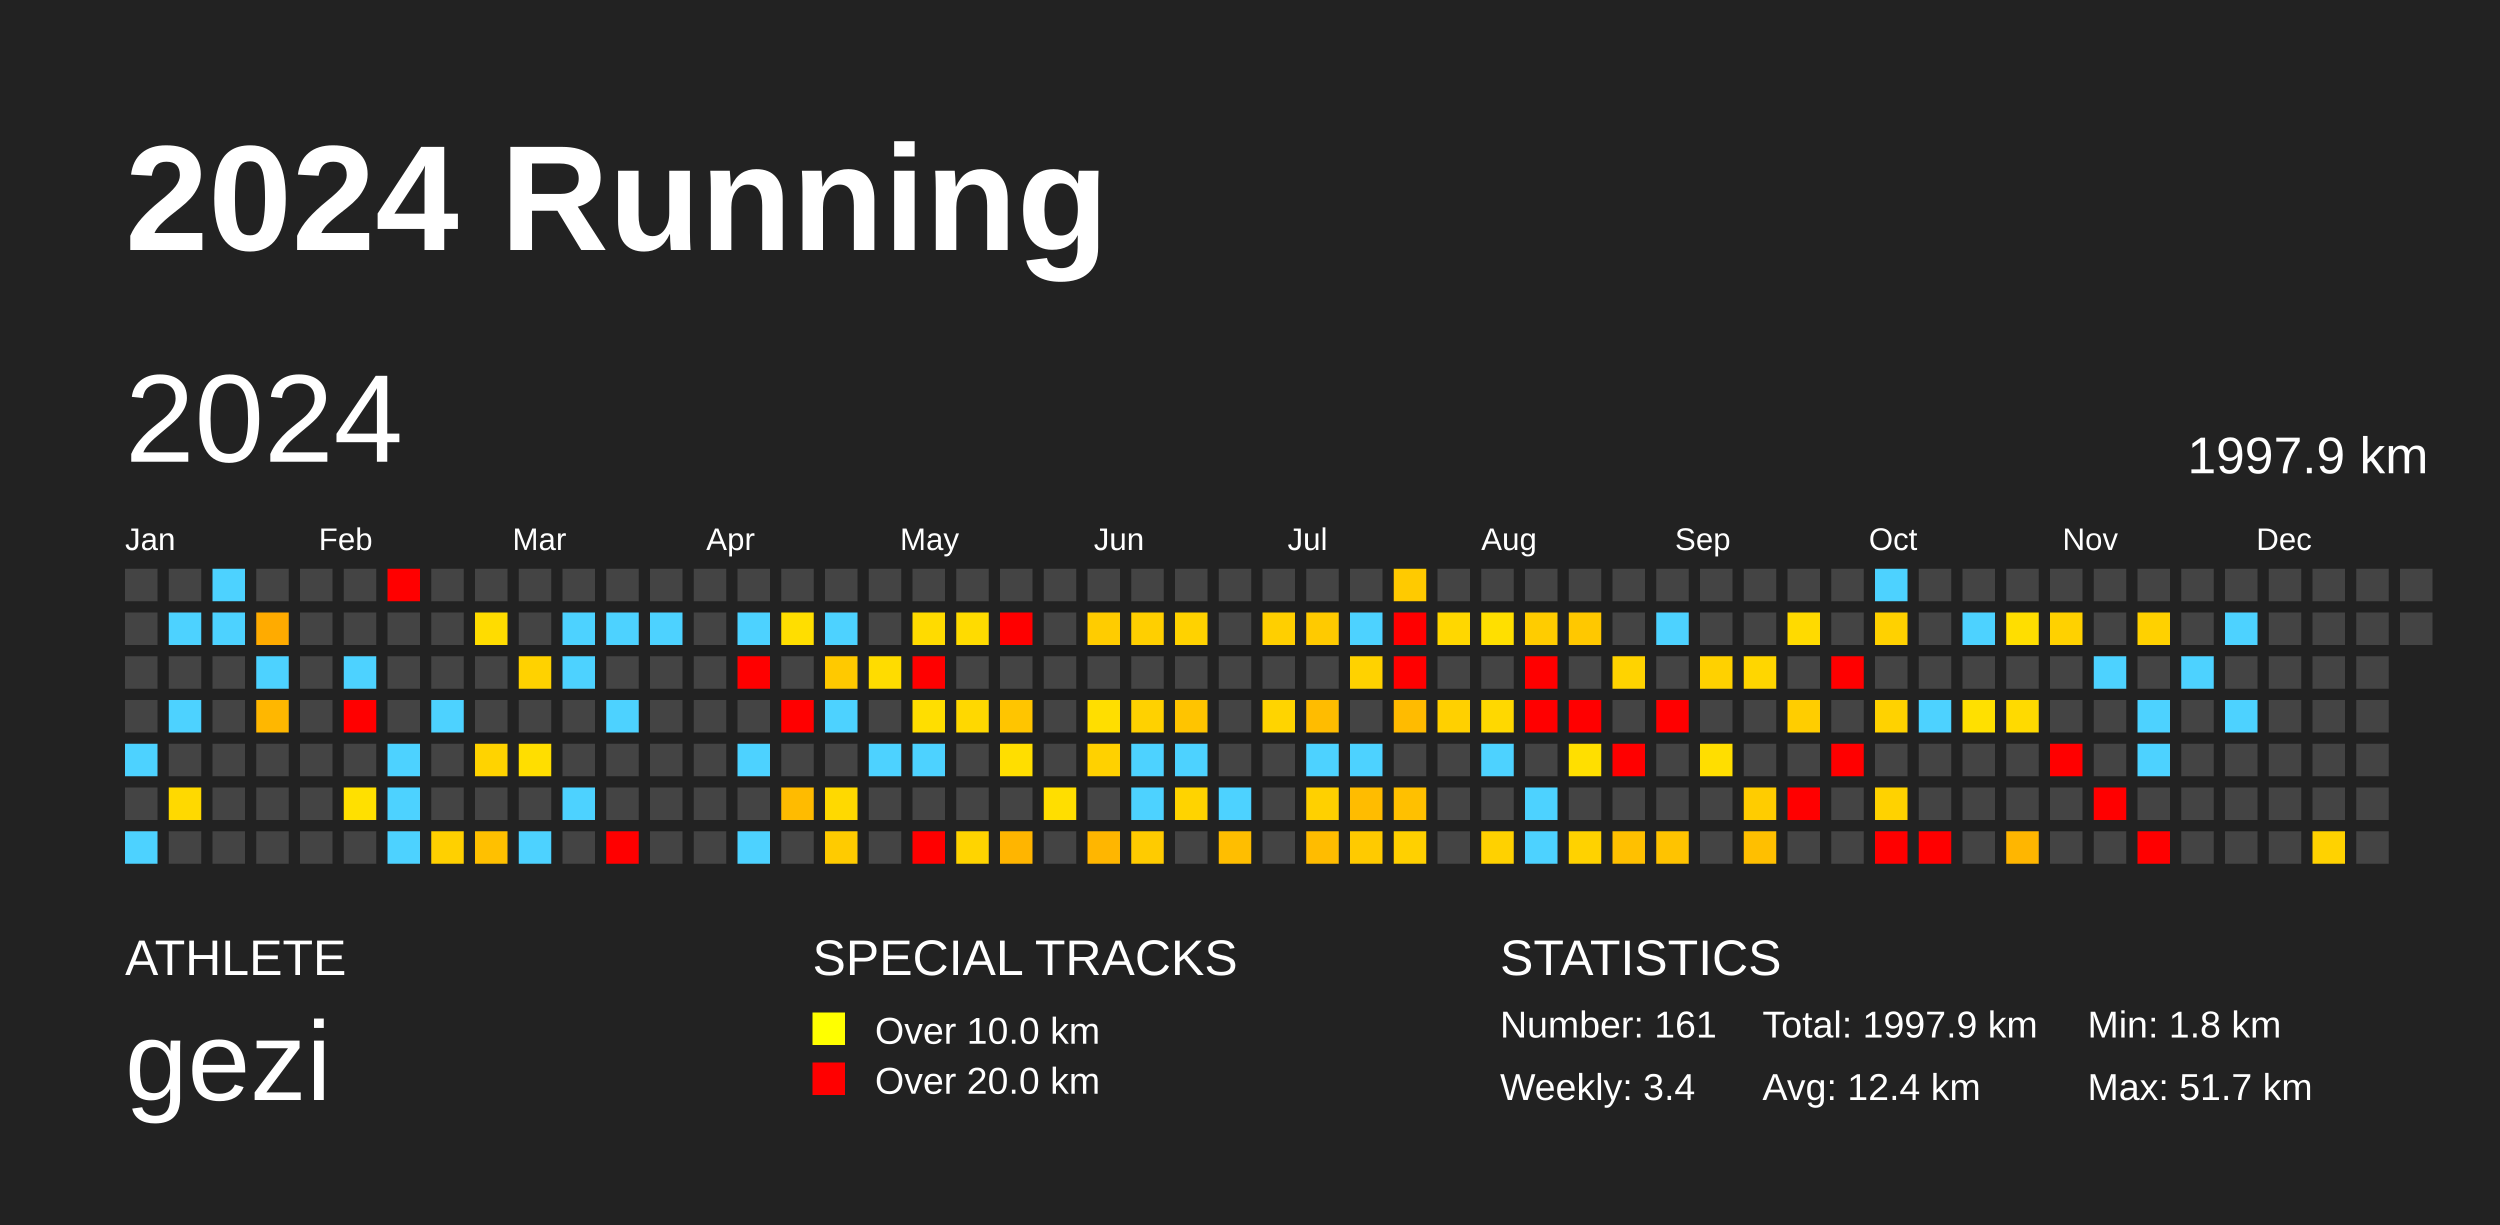
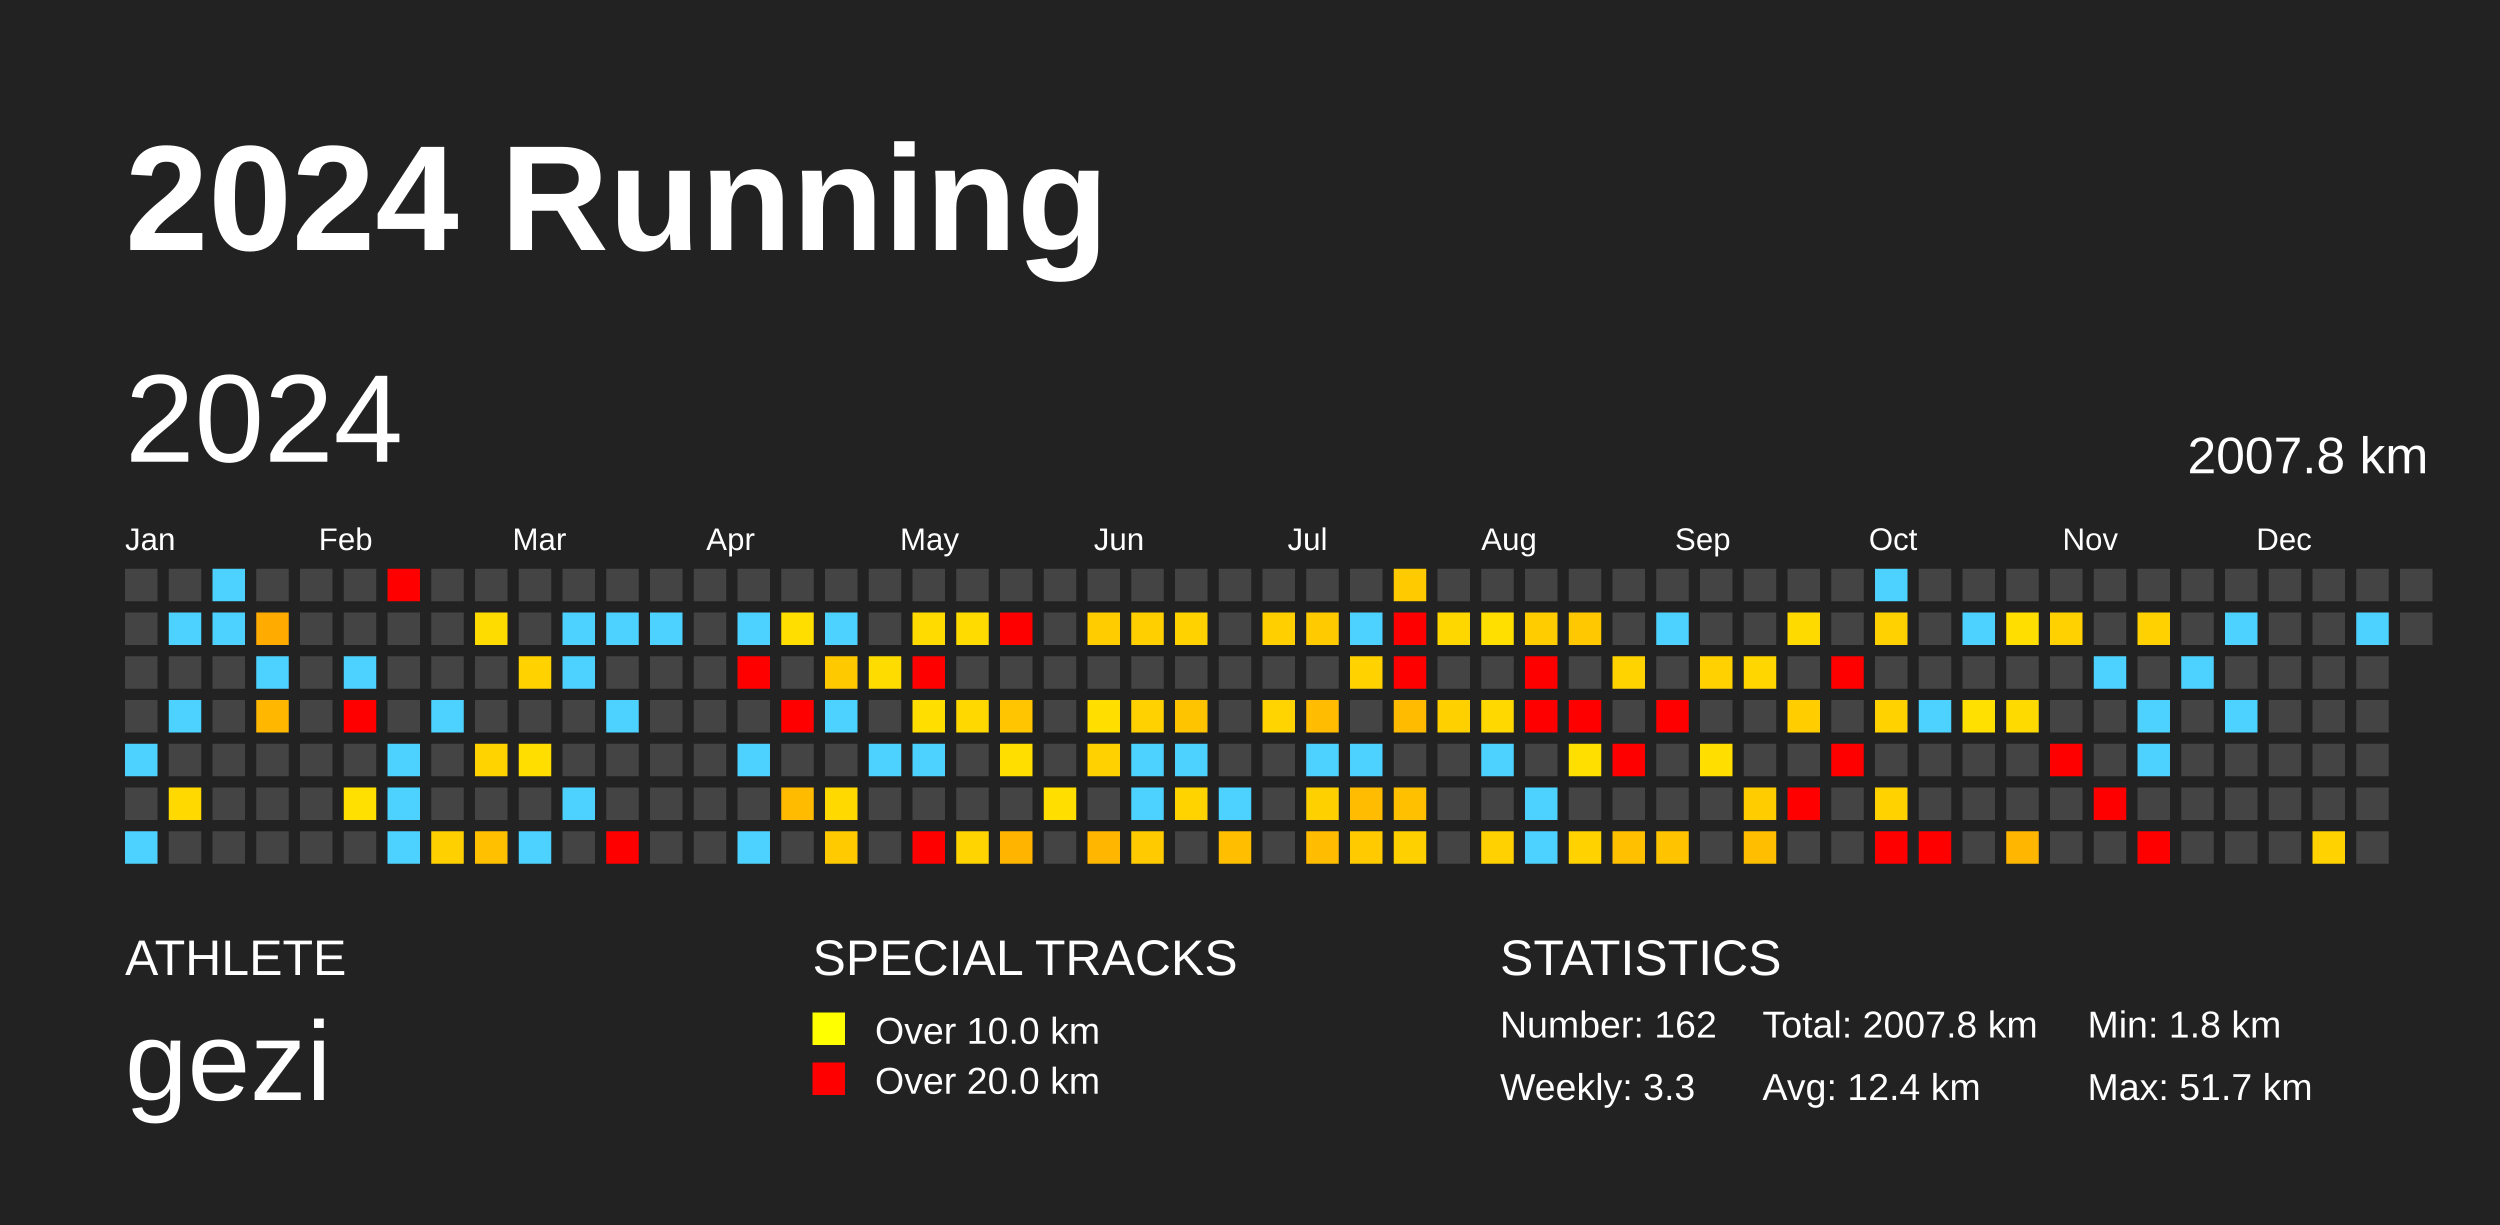
<svg xmlns="http://www.w3.org/2000/svg" baseProfile="full" height="98mm" version="1.1" viewBox="0,0,200,98" width="200mm">
  <defs />
  <rect fill="#222222" height="98" width="200" x="0" y="0" />
  <text fill="#FFFFFF" style="font-size:12px; font-family:Arial; font-weight:bold;" x="10" y="20">2024 Running</text>
  <text fill="#FFFFFF" style="font-size:4px; font-family:Arial" x="10" y="78">ATHLETE</text>
  <text fill="#FFFFFF" style="font-size:9px; font-family:Arial" x="10" y="88">gezi</text>
  <text fill="#FFFFFF" style="font-size:4px; font-family:Arial" x="65" y="78">SPECIAL TRACKS</text>
  <rect fill="yellow" height="2.6" width="2.6" x="65" y="81" />
  <text fill="#FFFFFF" style="font-size:3px; font-family:Arial" x="70" y="83.5">Over 10.0 km</text>
  <rect fill="red" height="2.6" width="2.6" x="65" y="85" />
  <text fill="#FFFFFF" style="font-size:3px; font-family:Arial" x="70" y="87.5">Over 20.0 km</text>
  <text fill="#FFFFFF" style="font-size:4px; font-family:Arial" x="120" y="78">STATISTICS</text>
-   <text fill="#FFFFFF" style="font-size:3px; font-family:Arial" x="120" y="83">Number: 161</text>
-   <text fill="#FFFFFF" style="font-size:3px; font-family:Arial" x="120" y="88">Weekly: 3.4</text>
-   <text fill="#FFFFFF" style="font-size:3px; font-family:Arial" x="141" y="83">Total: 1997.9 km</text>
+   <text fill="#FFFFFF" style="font-size:3px; font-family:Arial" x="120" y="83">Number: 162</text>
+   <text fill="#FFFFFF" style="font-size:3px; font-family:Arial" x="120" y="88">Weekly: 3.3</text>
+   <text fill="#FFFFFF" style="font-size:3px; font-family:Arial" x="141" y="83">Total: 2007.8 km</text>
  <text fill="#FFFFFF" style="font-size:3px; font-family:Arial" x="141" y="88">Avg: 12.4 km</text>
  <text fill="#FFFFFF" style="font-size:3px; font-family:Arial" x="167" y="83">Min: 1.8 km</text>
  <text fill="#FFFFFF" style="font-size:3px; font-family:Arial" x="167" y="88">Max: 51.7 km</text>
  <text dominant-baseline="hanging" fill="#FFFFFF" style="font-size:10.0px; font-family:Arial;" x="10" y="30">2024</text>
-   <text dominant-baseline="hanging" fill="#FFFFFF" style="font-size:4.125px; font-family:Arial;" x="175" y="35">1997.9 km</text>
+   <text dominant-baseline="hanging" fill="#FFFFFF" style="font-size:4.125px; font-family:Arial;" x="175" y="35">2007.8 km</text>
  <text fill="#FFFFFF" style="font-size:2.5px; font-family:Arial" x="10.0" y="44">Jan</text>
  <text fill="#FFFFFF" style="font-size:2.5px; font-family:Arial" x="25.5" y="44">Feb</text>
  <text fill="#FFFFFF" style="font-size:2.5px; font-family:Arial" x="41.0" y="44">Mar</text>
  <text fill="#FFFFFF" style="font-size:2.5px; font-family:Arial" x="56.5" y="44">Apr</text>
  <text fill="#FFFFFF" style="font-size:2.5px; font-family:Arial" x="72.0" y="44">May</text>
  <text fill="#FFFFFF" style="font-size:2.5px; font-family:Arial" x="87.5" y="44">Jun</text>
  <text fill="#FFFFFF" style="font-size:2.5px; font-family:Arial" x="103.0" y="44">Jul</text>
  <text fill="#FFFFFF" style="font-size:2.5px; font-family:Arial" x="118.5" y="44">Aug</text>
  <text fill="#FFFFFF" style="font-size:2.5px; font-family:Arial" x="134.0" y="44">Sep</text>
  <text fill="#FFFFFF" style="font-size:2.5px; font-family:Arial" x="149.5" y="44">Oct</text>
  <text fill="#FFFFFF" style="font-size:2.5px; font-family:Arial" x="165.0" y="44">Nov</text>
  <text fill="#FFFFFF" style="font-size:2.5px; font-family:Arial" x="180.5" y="44">Dec</text>
  <rect fill="#444444" height="2.6" width="2.6" x="10.0" y="45.5" />
  <rect fill="#444444" height="2.6" width="2.6" x="10.0" y="49.0" />
  <rect fill="#444444" height="2.6" width="2.6" x="10.0" y="52.5" />
  <rect fill="#444444" height="2.6" width="2.6" x="10.0" y="56.0" />
  <rect fill="#4dd2ff" height="2.6" width="2.6" x="10.0" y="59.5" />
  <rect fill="#444444" height="2.6" width="2.6" x="10.0" y="63.0" />
  <rect fill="#4dd2ff" height="2.6" width="2.6" x="10.0" y="66.5" />
  <rect fill="#444444" height="2.6" width="2.6" x="13.5" y="45.5" />
  <rect fill="#4dd2ff" height="2.6" width="2.6" x="13.5" y="49.0" />
  <rect fill="#444444" height="2.6" width="2.6" x="13.5" y="52.5" />
  <rect fill="#4dd2ff" height="2.6" width="2.6" x="13.5" y="56.0" />
  <rect fill="#444444" height="2.6" width="2.6" x="13.5" y="59.5" />
  <rect fill="#ffd900" height="2.6" width="2.6" x="13.5" y="63.0" />
  <rect fill="#444444" height="2.6" width="2.6" x="13.5" y="66.5" />
  <rect fill="#4dd2ff" height="2.6" width="2.6" x="17.0" y="45.5" />
  <rect fill="#4dd2ff" height="2.6" width="2.6" x="17.0" y="49.0" />
  <rect fill="#444444" height="2.6" width="2.6" x="17.0" y="52.5" />
  <rect fill="#444444" height="2.6" width="2.6" x="17.0" y="56.0" />
  <rect fill="#444444" height="2.6" width="2.6" x="17.0" y="59.5" />
  <rect fill="#444444" height="2.6" width="2.6" x="17.0" y="63.0" />
  <rect fill="#444444" height="2.6" width="2.6" x="17.0" y="66.5" />
  <rect fill="#444444" height="2.6" width="2.6" x="20.5" y="45.5" />
  <rect fill="#ffab00" height="2.6" width="2.6" x="20.5" y="49.0" />
  <rect fill="#4dd2ff" height="2.6" width="2.6" x="20.5" y="52.5" />
  <rect fill="#ffb700" height="2.6" width="2.6" x="20.5" y="56.0" />
  <rect fill="#444444" height="2.6" width="2.6" x="20.5" y="59.5" />
  <rect fill="#444444" height="2.6" width="2.6" x="20.5" y="63.0" />
  <rect fill="#444444" height="2.6" width="2.6" x="20.5" y="66.5" />
  <rect fill="#444444" height="2.6" width="2.6" x="24.0" y="45.5" />
  <rect fill="#444444" height="2.6" width="2.6" x="24.0" y="49.0" />
  <rect fill="#444444" height="2.6" width="2.6" x="24.0" y="52.5" />
  <rect fill="#444444" height="2.6" width="2.6" x="24.0" y="56.0" />
  <rect fill="#444444" height="2.6" width="2.6" x="24.0" y="59.5" />
  <rect fill="#444444" height="2.6" width="2.6" x="24.0" y="63.0" />
  <rect fill="#444444" height="2.6" width="2.6" x="24.0" y="66.5" />
  <rect fill="#444444" height="2.6" width="2.6" x="27.5" y="45.5" />
  <rect fill="#444444" height="2.6" width="2.6" x="27.5" y="49.0" />
  <rect fill="#4dd2ff" height="2.6" width="2.6" x="27.5" y="52.5" />
  <rect fill="red" height="2.6" width="2.6" x="27.5" y="56.0" />
  <rect fill="#444444" height="2.6" width="2.6" x="27.5" y="59.5" />
  <rect fill="#ffe000" height="2.6" width="2.6" x="27.5" y="63.0" />
  <rect fill="#444444" height="2.6" width="2.6" x="27.5" y="66.5" />
  <rect fill="red" height="2.6" width="2.6" x="31.0" y="45.5" />
  <rect fill="#444444" height="2.6" width="2.6" x="31.0" y="49.0" />
  <rect fill="#444444" height="2.6" width="2.6" x="31.0" y="52.5" />
  <rect fill="#444444" height="2.6" width="2.6" x="31.0" y="56.0" />
  <rect fill="#4dd2ff" height="2.6" width="2.6" x="31.0" y="59.5" />
  <rect fill="#4dd2ff" height="2.6" width="2.6" x="31.0" y="63.0" />
  <rect fill="#4dd2ff" height="2.6" width="2.6" x="31.0" y="66.5" />
  <rect fill="#444444" height="2.6" width="2.6" x="34.5" y="45.5" />
  <rect fill="#444444" height="2.6" width="2.6" x="34.5" y="49.0" />
  <rect fill="#444444" height="2.6" width="2.6" x="34.5" y="52.5" />
  <rect fill="#4dd2ff" height="2.6" width="2.6" x="34.5" y="56.0" />
  <rect fill="#444444" height="2.6" width="2.6" x="34.5" y="59.5" />
  <rect fill="#444444" height="2.6" width="2.6" x="34.5" y="63.0" />
  <rect fill="#ffd000" height="2.6" width="2.6" x="34.5" y="66.5" />
  <rect fill="#444444" height="2.6" width="2.6" x="38.0" y="45.5" />
  <rect fill="#ffdc00" height="2.6" width="2.6" x="38.0" y="49.0" />
  <rect fill="#444444" height="2.6" width="2.6" x="38.0" y="52.5" />
  <rect fill="#444444" height="2.6" width="2.6" x="38.0" y="56.0" />
  <rect fill="#ffd300" height="2.6" width="2.6" x="38.0" y="59.5" />
  <rect fill="#444444" height="2.6" width="2.6" x="38.0" y="63.0" />
  <rect fill="#ffc000" height="2.6" width="2.6" x="38.0" y="66.5" />
  <rect fill="#444444" height="2.6" width="2.6" x="41.5" y="45.5" />
  <rect fill="#444444" height="2.6" width="2.6" x="41.5" y="49.0" />
  <rect fill="#ffd200" height="2.6" width="2.6" x="41.5" y="52.5" />
  <rect fill="#444444" height="2.6" width="2.6" x="41.5" y="56.0" />
  <rect fill="#ffde00" height="2.6" width="2.6" x="41.5" y="59.5" />
  <rect fill="#444444" height="2.6" width="2.6" x="41.5" y="63.0" />
  <rect fill="#4dd2ff" height="2.6" width="2.6" x="41.5" y="66.5" />
  <rect fill="#444444" height="2.6" width="2.6" x="45.0" y="45.5" />
  <rect fill="#4dd2ff" height="2.6" width="2.6" x="45.0" y="49.0" />
  <rect fill="#4dd2ff" height="2.6" width="2.6" x="45.0" y="52.5" />
  <rect fill="#444444" height="2.6" width="2.6" x="45.0" y="56.0" />
  <rect fill="#444444" height="2.6" width="2.6" x="45.0" y="59.5" />
  <rect fill="#4dd2ff" height="2.6" width="2.6" x="45.0" y="63.0" />
  <rect fill="#444444" height="2.6" width="2.6" x="45.0" y="66.5" />
  <rect fill="#444444" height="2.6" width="2.6" x="48.5" y="45.5" />
  <rect fill="#4dd2ff" height="2.6" width="2.6" x="48.5" y="49.0" />
  <rect fill="#444444" height="2.6" width="2.6" x="48.5" y="52.5" />
  <rect fill="#4dd2ff" height="2.6" width="2.6" x="48.5" y="56.0" />
  <rect fill="#444444" height="2.6" width="2.6" x="48.5" y="59.5" />
  <rect fill="#444444" height="2.6" width="2.6" x="48.5" y="63.0" />
  <rect fill="red" height="2.6" width="2.6" x="48.5" y="66.5" />
  <rect fill="#444444" height="2.6" width="2.6" x="52.0" y="45.5" />
  <rect fill="#4dd2ff" height="2.6" width="2.6" x="52.0" y="49.0" />
  <rect fill="#444444" height="2.6" width="2.6" x="52.0" y="52.5" />
  <rect fill="#444444" height="2.6" width="2.6" x="52.0" y="56.0" />
  <rect fill="#444444" height="2.6" width="2.6" x="52.0" y="59.5" />
  <rect fill="#444444" height="2.6" width="2.6" x="52.0" y="63.0" />
  <rect fill="#444444" height="2.6" width="2.6" x="52.0" y="66.5" />
  <rect fill="#444444" height="2.6" width="2.6" x="55.5" y="45.5" />
  <rect fill="#444444" height="2.6" width="2.6" x="55.5" y="49.0" />
  <rect fill="#444444" height="2.6" width="2.6" x="55.5" y="52.5" />
  <rect fill="#444444" height="2.6" width="2.6" x="55.5" y="56.0" />
  <rect fill="#444444" height="2.6" width="2.6" x="55.5" y="59.5" />
  <rect fill="#444444" height="2.6" width="2.6" x="55.5" y="63.0" />
  <rect fill="#444444" height="2.6" width="2.6" x="55.5" y="66.5" />
  <rect fill="#444444" height="2.6" width="2.6" x="59.0" y="45.5" />
  <rect fill="#4dd2ff" height="2.6" width="2.6" x="59.0" y="49.0" />
  <rect fill="red" height="2.6" width="2.6" x="59.0" y="52.5" />
  <rect fill="#444444" height="2.6" width="2.6" x="59.0" y="56.0" />
  <rect fill="#4dd2ff" height="2.6" width="2.6" x="59.0" y="59.5" />
  <rect fill="#444444" height="2.6" width="2.6" x="59.0" y="63.0" />
  <rect fill="#4dd2ff" height="2.6" width="2.6" x="59.0" y="66.5" />
  <rect fill="#444444" height="2.6" width="2.6" x="62.5" y="45.5" />
  <rect fill="#ffde00" height="2.6" width="2.6" x="62.5" y="49.0" />
  <rect fill="#444444" height="2.6" width="2.6" x="62.5" y="52.5" />
  <rect fill="red" height="2.6" width="2.6" x="62.5" y="56.0" />
  <rect fill="#444444" height="2.6" width="2.6" x="62.5" y="59.5" />
  <rect fill="#ffbb00" height="2.6" width="2.6" x="62.5" y="63.0" />
  <rect fill="#444444" height="2.6" width="2.6" x="62.5" y="66.5" />
  <rect fill="#444444" height="2.6" width="2.6" x="66.0" y="45.5" />
  <rect fill="#4dd2ff" height="2.6" width="2.6" x="66.0" y="49.0" />
  <rect fill="#ffc900" height="2.6" width="2.6" x="66.0" y="52.5" />
  <rect fill="#4dd2ff" height="2.6" width="2.6" x="66.0" y="56.0" />
  <rect fill="#444444" height="2.6" width="2.6" x="66.0" y="59.5" />
  <rect fill="#ffd900" height="2.6" width="2.6" x="66.0" y="63.0" />
  <rect fill="#ffcb00" height="2.6" width="2.6" x="66.0" y="66.5" />
  <rect fill="#444444" height="2.6" width="2.6" x="69.5" y="45.5" />
  <rect fill="#444444" height="2.6" width="2.6" x="69.5" y="49.0" />
  <rect fill="#ffdc00" height="2.6" width="2.6" x="69.5" y="52.5" />
  <rect fill="#444444" height="2.6" width="2.6" x="69.5" y="56.0" />
  <rect fill="#4dd2ff" height="2.6" width="2.6" x="69.5" y="59.5" />
  <rect fill="#444444" height="2.6" width="2.6" x="69.5" y="63.0" />
  <rect fill="#444444" height="2.6" width="2.6" x="69.5" y="66.5" />
  <rect fill="#444444" height="2.6" width="2.6" x="73.0" y="45.5" />
  <rect fill="#ffdb00" height="2.6" width="2.6" x="73.0" y="49.0" />
  <rect fill="red" height="2.6" width="2.6" x="73.0" y="52.5" />
  <rect fill="#ffde00" height="2.6" width="2.6" x="73.0" y="56.0" />
  <rect fill="#4dd2ff" height="2.6" width="2.6" x="73.0" y="59.5" />
  <rect fill="#444444" height="2.6" width="2.6" x="73.0" y="63.0" />
  <rect fill="red" height="2.6" width="2.6" x="73.0" y="66.5" />
  <rect fill="#444444" height="2.6" width="2.6" x="76.5" y="45.5" />
  <rect fill="#ffdb00" height="2.6" width="2.6" x="76.5" y="49.0" />
  <rect fill="#444444" height="2.6" width="2.6" x="76.5" y="52.5" />
  <rect fill="#ffd800" height="2.6" width="2.6" x="76.5" y="56.0" />
  <rect fill="#444444" height="2.6" width="2.6" x="76.5" y="59.5" />
  <rect fill="#444444" height="2.6" width="2.6" x="76.5" y="63.0" />
  <rect fill="#ffd400" height="2.6" width="2.6" x="76.5" y="66.5" />
  <rect fill="#444444" height="2.6" width="2.6" x="80.0" y="45.5" />
  <rect fill="red" height="2.6" width="2.6" x="80.0" y="49.0" />
  <rect fill="#444444" height="2.6" width="2.6" x="80.0" y="52.5" />
  <rect fill="#ffc500" height="2.6" width="2.6" x="80.0" y="56.0" />
  <rect fill="#ffde00" height="2.6" width="2.6" x="80.0" y="59.5" />
  <rect fill="#444444" height="2.6" width="2.6" x="80.0" y="63.0" />
  <rect fill="#ffb500" height="2.6" width="2.6" x="80.0" y="66.5" />
  <rect fill="#444444" height="2.6" width="2.6" x="83.5" y="45.5" />
  <rect fill="#444444" height="2.6" width="2.6" x="83.5" y="49.0" />
  <rect fill="#444444" height="2.6" width="2.6" x="83.5" y="52.5" />
  <rect fill="#444444" height="2.6" width="2.6" x="83.5" y="56.0" />
  <rect fill="#444444" height="2.6" width="2.6" x="83.5" y="59.5" />
  <rect fill="#ffde00" height="2.6" width="2.6" x="83.5" y="63.0" />
  <rect fill="#444444" height="2.6" width="2.6" x="83.5" y="66.5" />
  <rect fill="#444444" height="2.6" width="2.6" x="87.0" y="45.5" />
  <rect fill="#ffcc00" height="2.6" width="2.6" x="87.0" y="49.0" />
  <rect fill="#444444" height="2.6" width="2.6" x="87.0" y="52.5" />
  <rect fill="#ffde00" height="2.6" width="2.6" x="87.0" y="56.0" />
  <rect fill="#ffd100" height="2.6" width="2.6" x="87.0" y="59.5" />
  <rect fill="#444444" height="2.6" width="2.6" x="87.0" y="63.0" />
  <rect fill="#ffb600" height="2.6" width="2.6" x="87.0" y="66.5" />
  <rect fill="#444444" height="2.6" width="2.6" x="90.5" y="45.5" />
  <rect fill="#ffcf00" height="2.6" width="2.6" x="90.5" y="49.0" />
  <rect fill="#444444" height="2.6" width="2.6" x="90.5" y="52.5" />
  <rect fill="#ffd100" height="2.6" width="2.6" x="90.5" y="56.0" />
  <rect fill="#4dd2ff" height="2.6" width="2.6" x="90.5" y="59.5" />
  <rect fill="#4dd2ff" height="2.6" width="2.6" x="90.5" y="63.0" />
  <rect fill="#ffcb00" height="2.6" width="2.6" x="90.5" y="66.5" />
  <rect fill="#444444" height="2.6" width="2.6" x="94.0" y="45.5" />
  <rect fill="#ffd200" height="2.6" width="2.6" x="94.0" y="49.0" />
  <rect fill="#444444" height="2.6" width="2.6" x="94.0" y="52.5" />
  <rect fill="#ffc400" height="2.6" width="2.6" x="94.0" y="56.0" />
  <rect fill="#4dd2ff" height="2.6" width="2.6" x="94.0" y="59.5" />
  <rect fill="#ffd300" height="2.6" width="2.6" x="94.0" y="63.0" />
  <rect fill="#444444" height="2.6" width="2.6" x="94.0" y="66.5" />
  <rect fill="#444444" height="2.6" width="2.6" x="97.5" y="45.5" />
  <rect fill="#444444" height="2.6" width="2.6" x="97.5" y="49.0" />
  <rect fill="#444444" height="2.6" width="2.6" x="97.5" y="52.5" />
  <rect fill="#444444" height="2.6" width="2.6" x="97.5" y="56.0" />
  <rect fill="#444444" height="2.6" width="2.6" x="97.5" y="59.5" />
  <rect fill="#4dd2ff" height="2.6" width="2.6" x="97.5" y="63.0" />
  <rect fill="#ffbe00" height="2.6" width="2.6" x="97.5" y="66.5" />
  <rect fill="#444444" height="2.6" width="2.6" x="101.0" y="45.5" />
  <rect fill="#ffcf00" height="2.6" width="2.6" x="101.0" y="49.0" />
  <rect fill="#444444" height="2.6" width="2.6" x="101.0" y="52.5" />
  <rect fill="#ffd400" height="2.6" width="2.6" x="101.0" y="56.0" />
  <rect fill="#444444" height="2.6" width="2.6" x="101.0" y="59.5" />
  <rect fill="#444444" height="2.6" width="2.6" x="101.0" y="63.0" />
  <rect fill="#444444" height="2.6" width="2.6" x="101.0" y="66.5" />
  <rect fill="#444444" height="2.6" width="2.6" x="104.5" y="45.5" />
  <rect fill="#ffca00" height="2.6" width="2.6" x="104.5" y="49.0" />
  <rect fill="#444444" height="2.6" width="2.6" x="104.5" y="52.5" />
  <rect fill="#ffbc00" height="2.6" width="2.6" x="104.5" y="56.0" />
  <rect fill="#4dd2ff" height="2.6" width="2.6" x="104.5" y="59.5" />
  <rect fill="#ffd000" height="2.6" width="2.6" x="104.5" y="63.0" />
  <rect fill="#ffbc00" height="2.6" width="2.6" x="104.5" y="66.5" />
  <rect fill="#444444" height="2.6" width="2.6" x="108.0" y="45.5" />
  <rect fill="#4dd2ff" height="2.6" width="2.6" x="108.0" y="49.0" />
  <rect fill="#ffd200" height="2.6" width="2.6" x="108.0" y="52.5" />
  <rect fill="#444444" height="2.6" width="2.6" x="108.0" y="56.0" />
  <rect fill="#4dd2ff" height="2.6" width="2.6" x="108.0" y="59.5" />
  <rect fill="#ffbc00" height="2.6" width="2.6" x="108.0" y="63.0" />
  <rect fill="#ffca00" height="2.6" width="2.6" x="108.0" y="66.5" />
  <rect fill="#ffca00" height="2.6" width="2.6" x="111.5" y="45.5" />
  <rect fill="red" height="2.6" width="2.6" x="111.5" y="49.0" />
  <rect fill="red" height="2.6" width="2.6" x="111.5" y="52.5" />
  <rect fill="#ffbb00" height="2.6" width="2.6" x="111.5" y="56.0" />
  <rect fill="#444444" height="2.6" width="2.6" x="111.5" y="59.5" />
  <rect fill="#ffc000" height="2.6" width="2.6" x="111.5" y="63.0" />
  <rect fill="#ffd000" height="2.6" width="2.6" x="111.5" y="66.5" />
  <rect fill="#444444" height="2.6" width="2.6" x="115.0" y="45.5" />
  <rect fill="#ffd700" height="2.6" width="2.6" x="115.0" y="49.0" />
  <rect fill="#444444" height="2.6" width="2.6" x="115.0" y="52.5" />
  <rect fill="#ffd000" height="2.6" width="2.6" x="115.0" y="56.0" />
  <rect fill="#444444" height="2.6" width="2.6" x="115.0" y="59.5" />
  <rect fill="#444444" height="2.6" width="2.6" x="115.0" y="63.0" />
  <rect fill="#444444" height="2.6" width="2.6" x="115.0" y="66.5" />
  <rect fill="#444444" height="2.6" width="2.6" x="118.5" y="45.5" />
  <rect fill="#ffdf00" height="2.6" width="2.6" x="118.5" y="49.0" />
  <rect fill="#444444" height="2.6" width="2.6" x="118.5" y="52.5" />
  <rect fill="#ffd800" height="2.6" width="2.6" x="118.5" y="56.0" />
  <rect fill="#4dd2ff" height="2.6" width="2.6" x="118.5" y="59.5" />
  <rect fill="#444444" height="2.6" width="2.6" x="118.5" y="63.0" />
  <rect fill="#ffd100" height="2.6" width="2.6" x="118.5" y="66.5" />
  <rect fill="#444444" height="2.6" width="2.6" x="122.0" y="45.5" />
  <rect fill="#ffcc00" height="2.6" width="2.6" x="122.0" y="49.0" />
  <rect fill="red" height="2.6" width="2.6" x="122.0" y="52.5" />
  <rect fill="red" height="2.6" width="2.6" x="122.0" y="56.0" />
  <rect fill="#444444" height="2.6" width="2.6" x="122.0" y="59.5" />
  <rect fill="#4dd2ff" height="2.6" width="2.6" x="122.0" y="63.0" />
  <rect fill="#4dd2ff" height="2.6" width="2.6" x="122.0" y="66.5" />
  <rect fill="#444444" height="2.6" width="2.6" x="125.5" y="45.5" />
  <rect fill="#ffc800" height="2.6" width="2.6" x="125.5" y="49.0" />
  <rect fill="#444444" height="2.6" width="2.6" x="125.5" y="52.5" />
  <rect fill="red" height="2.6" width="2.6" x="125.5" y="56.0" />
  <rect fill="#ffdf00" height="2.6" width="2.6" x="125.5" y="59.5" />
  <rect fill="#444444" height="2.6" width="2.6" x="125.5" y="63.0" />
  <rect fill="#ffd200" height="2.6" width="2.6" x="125.5" y="66.5" />
  <rect fill="#444444" height="2.6" width="2.6" x="129.0" y="45.5" />
  <rect fill="#444444" height="2.6" width="2.6" x="129.0" y="49.0" />
  <rect fill="#ffd300" height="2.6" width="2.6" x="129.0" y="52.5" />
  <rect fill="#444444" height="2.6" width="2.6" x="129.0" y="56.0" />
  <rect fill="red" height="2.6" width="2.6" x="129.0" y="59.5" />
  <rect fill="#444444" height="2.6" width="2.6" x="129.0" y="63.0" />
  <rect fill="#ffc000" height="2.6" width="2.6" x="129.0" y="66.5" />
  <rect fill="#444444" height="2.6" width="2.6" x="132.5" y="45.5" />
  <rect fill="#4dd2ff" height="2.6" width="2.6" x="132.5" y="49.0" />
  <rect fill="#444444" height="2.6" width="2.6" x="132.5" y="52.5" />
  <rect fill="red" height="2.6" width="2.6" x="132.5" y="56.0" />
  <rect fill="#444444" height="2.6" width="2.6" x="132.5" y="59.5" />
  <rect fill="#444444" height="2.6" width="2.6" x="132.5" y="63.0" />
  <rect fill="#ffc300" height="2.6" width="2.6" x="132.5" y="66.5" />
  <rect fill="#444444" height="2.6" width="2.6" x="136.0" y="45.5" />
  <rect fill="#444444" height="2.6" width="2.6" x="136.0" y="49.0" />
  <rect fill="#ffd100" height="2.6" width="2.6" x="136.0" y="52.5" />
  <rect fill="#444444" height="2.6" width="2.6" x="136.0" y="56.0" />
  <rect fill="#ffde00" height="2.6" width="2.6" x="136.0" y="59.5" />
  <rect fill="#444444" height="2.6" width="2.6" x="136.0" y="63.0" />
  <rect fill="#444444" height="2.6" width="2.6" x="136.0" y="66.5" />
  <rect fill="#444444" height="2.6" width="2.6" x="139.5" y="45.5" />
  <rect fill="#444444" height="2.6" width="2.6" x="139.5" y="49.0" />
  <rect fill="#ffd600" height="2.6" width="2.6" x="139.5" y="52.5" />
  <rect fill="#444444" height="2.6" width="2.6" x="139.5" y="56.0" />
  <rect fill="#444444" height="2.6" width="2.6" x="139.5" y="59.5" />
  <rect fill="#ffcc00" height="2.6" width="2.6" x="139.5" y="63.0" />
  <rect fill="#ffbf00" height="2.6" width="2.6" x="139.5" y="66.5" />
  <rect fill="#444444" height="2.6" width="2.6" x="143.0" y="45.5" />
  <rect fill="#ffda00" height="2.6" width="2.6" x="143.0" y="49.0" />
  <rect fill="#444444" height="2.6" width="2.6" x="143.0" y="52.5" />
  <rect fill="#ffcd00" height="2.6" width="2.6" x="143.0" y="56.0" />
  <rect fill="#444444" height="2.6" width="2.6" x="143.0" y="59.5" />
  <rect fill="red" height="2.6" width="2.6" x="143.0" y="63.0" />
  <rect fill="#444444" height="2.6" width="2.6" x="143.0" y="66.5" />
  <rect fill="#444444" height="2.6" width="2.6" x="146.5" y="45.5" />
  <rect fill="#444444" height="2.6" width="2.6" x="146.5" y="49.0" />
  <rect fill="red" height="2.6" width="2.6" x="146.5" y="52.5" />
  <rect fill="#444444" height="2.6" width="2.6" x="146.5" y="56.0" />
  <rect fill="red" height="2.6" width="2.6" x="146.5" y="59.5" />
  <rect fill="#444444" height="2.6" width="2.6" x="146.5" y="63.0" />
  <rect fill="#444444" height="2.6" width="2.6" x="146.5" y="66.5" />
  <rect fill="#4dd2ff" height="2.6" width="2.6" x="150.0" y="45.5" />
  <rect fill="#ffd100" height="2.6" width="2.6" x="150.0" y="49.0" />
  <rect fill="#444444" height="2.6" width="2.6" x="150.0" y="52.5" />
  <rect fill="#ffd200" height="2.6" width="2.6" x="150.0" y="56.0" />
  <rect fill="#444444" height="2.6" width="2.6" x="150.0" y="59.5" />
  <rect fill="#ffd200" height="2.6" width="2.6" x="150.0" y="63.0" />
  <rect fill="red" height="2.6" width="2.6" x="150.0" y="66.5" />
  <rect fill="#444444" height="2.6" width="2.6" x="153.5" y="45.5" />
  <rect fill="#444444" height="2.6" width="2.6" x="153.5" y="49.0" />
  <rect fill="#444444" height="2.6" width="2.6" x="153.5" y="52.5" />
  <rect fill="#4dd2ff" height="2.6" width="2.6" x="153.5" y="56.0" />
  <rect fill="#444444" height="2.6" width="2.6" x="153.5" y="59.5" />
  <rect fill="#444444" height="2.6" width="2.6" x="153.5" y="63.0" />
  <rect fill="red" height="2.6" width="2.6" x="153.5" y="66.5" />
  <rect fill="#444444" height="2.6" width="2.6" x="157.0" y="45.5" />
  <rect fill="#4dd2ff" height="2.6" width="2.6" x="157.0" y="49.0" />
  <rect fill="#444444" height="2.6" width="2.6" x="157.0" y="52.5" />
  <rect fill="#ffe000" height="2.6" width="2.6" x="157.0" y="56.0" />
  <rect fill="#444444" height="2.6" width="2.6" x="157.0" y="59.5" />
  <rect fill="#444444" height="2.6" width="2.6" x="157.0" y="63.0" />
  <rect fill="#444444" height="2.6" width="2.6" x="157.0" y="66.5" />
  <rect fill="#444444" height="2.6" width="2.6" x="160.5" y="45.5" />
  <rect fill="#ffde00" height="2.6" width="2.6" x="160.5" y="49.0" />
  <rect fill="#444444" height="2.6" width="2.6" x="160.5" y="52.5" />
  <rect fill="#ffda00" height="2.6" width="2.6" x="160.5" y="56.0" />
  <rect fill="#444444" height="2.6" width="2.6" x="160.5" y="59.5" />
  <rect fill="#444444" height="2.6" width="2.6" x="160.5" y="63.0" />
  <rect fill="#ffb600" height="2.6" width="2.6" x="160.5" y="66.5" />
  <rect fill="#444444" height="2.6" width="2.6" x="164.0" y="45.5" />
  <rect fill="#ffd100" height="2.6" width="2.6" x="164.0" y="49.0" />
  <rect fill="#444444" height="2.6" width="2.6" x="164.0" y="52.5" />
  <rect fill="#444444" height="2.6" width="2.6" x="164.0" y="56.0" />
  <rect fill="red" height="2.6" width="2.6" x="164.0" y="59.5" />
  <rect fill="#444444" height="2.6" width="2.6" x="164.0" y="63.0" />
  <rect fill="#444444" height="2.6" width="2.6" x="164.0" y="66.5" />
  <rect fill="#444444" height="2.6" width="2.6" x="167.5" y="45.5" />
  <rect fill="#444444" height="2.6" width="2.6" x="167.5" y="49.0" />
  <rect fill="#4dd2ff" height="2.6" width="2.6" x="167.5" y="52.5" />
  <rect fill="#444444" height="2.6" width="2.6" x="167.5" y="56.0" />
  <rect fill="#444444" height="2.6" width="2.6" x="167.5" y="59.5" />
  <rect fill="red" height="2.6" width="2.6" x="167.5" y="63.0" />
  <rect fill="#444444" height="2.6" width="2.6" x="167.5" y="66.5" />
  <rect fill="#444444" height="2.6" width="2.6" x="171.0" y="45.5" />
  <rect fill="#ffd100" height="2.6" width="2.6" x="171.0" y="49.0" />
  <rect fill="#444444" height="2.6" width="2.6" x="171.0" y="52.5" />
  <rect fill="#4dd2ff" height="2.6" width="2.6" x="171.0" y="56.0" />
  <rect fill="#4dd2ff" height="2.6" width="2.6" x="171.0" y="59.5" />
  <rect fill="#444444" height="2.6" width="2.6" x="171.0" y="63.0" />
  <rect fill="red" height="2.6" width="2.6" x="171.0" y="66.5" />
  <rect fill="#444444" height="2.6" width="2.6" x="174.5" y="45.5" />
  <rect fill="#444444" height="2.6" width="2.6" x="174.5" y="49.0" />
  <rect fill="#4dd2ff" height="2.6" width="2.6" x="174.5" y="52.5" />
  <rect fill="#444444" height="2.6" width="2.6" x="174.5" y="56.0" />
  <rect fill="#444444" height="2.6" width="2.6" x="174.5" y="59.5" />
  <rect fill="#444444" height="2.6" width="2.6" x="174.5" y="63.0" />
  <rect fill="#444444" height="2.6" width="2.6" x="174.5" y="66.5" />
  <rect fill="#444444" height="2.6" width="2.6" x="178.0" y="45.5" />
  <rect fill="#4dd2ff" height="2.6" width="2.6" x="178.0" y="49.0" />
  <rect fill="#444444" height="2.6" width="2.6" x="178.0" y="52.5" />
  <rect fill="#4dd2ff" height="2.6" width="2.6" x="178.0" y="56.0" />
  <rect fill="#444444" height="2.6" width="2.6" x="178.0" y="59.5" />
  <rect fill="#444444" height="2.6" width="2.6" x="178.0" y="63.0" />
  <rect fill="#444444" height="2.6" width="2.6" x="178.0" y="66.5" />
  <rect fill="#444444" height="2.6" width="2.6" x="181.5" y="45.5" />
  <rect fill="#444444" height="2.6" width="2.6" x="181.5" y="49.0" />
  <rect fill="#444444" height="2.6" width="2.6" x="181.5" y="52.5" />
  <rect fill="#444444" height="2.6" width="2.6" x="181.5" y="56.0" />
  <rect fill="#444444" height="2.6" width="2.6" x="181.5" y="59.5" />
  <rect fill="#444444" height="2.6" width="2.6" x="181.5" y="63.0" />
  <rect fill="#444444" height="2.6" width="2.6" x="181.5" y="66.5" />
  <rect fill="#444444" height="2.6" width="2.6" x="185.0" y="45.5" />
  <rect fill="#444444" height="2.6" width="2.6" x="185.0" y="49.0" />
  <rect fill="#444444" height="2.6" width="2.6" x="185.0" y="52.5" />
  <rect fill="#444444" height="2.6" width="2.6" x="185.0" y="56.0" />
  <rect fill="#444444" height="2.6" width="2.6" x="185.0" y="59.5" />
  <rect fill="#444444" height="2.6" width="2.6" x="185.0" y="63.0" />
  <rect fill="#ffd200" height="2.6" width="2.6" x="185.0" y="66.5" />
  <rect fill="#444444" height="2.6" width="2.6" x="188.5" y="45.5" />
-   <rect fill="#444444" height="2.6" width="2.6" x="188.5" y="49.0" />
+   <rect fill="#4dd2ff" height="2.6" width="2.6" x="188.5" y="49.0" />
  <rect fill="#444444" height="2.6" width="2.6" x="188.5" y="52.5" />
  <rect fill="#444444" height="2.6" width="2.6" x="188.5" y="56.0" />
  <rect fill="#444444" height="2.6" width="2.6" x="188.5" y="59.5" />
  <rect fill="#444444" height="2.6" width="2.6" x="188.5" y="63.0" />
  <rect fill="#444444" height="2.6" width="2.6" x="188.5" y="66.5" />
  <rect fill="#444444" height="2.6" width="2.6" x="192.0" y="45.5" />
  <rect fill="#444444" height="2.6" width="2.6" x="192.0" y="49.0" />
</svg>
